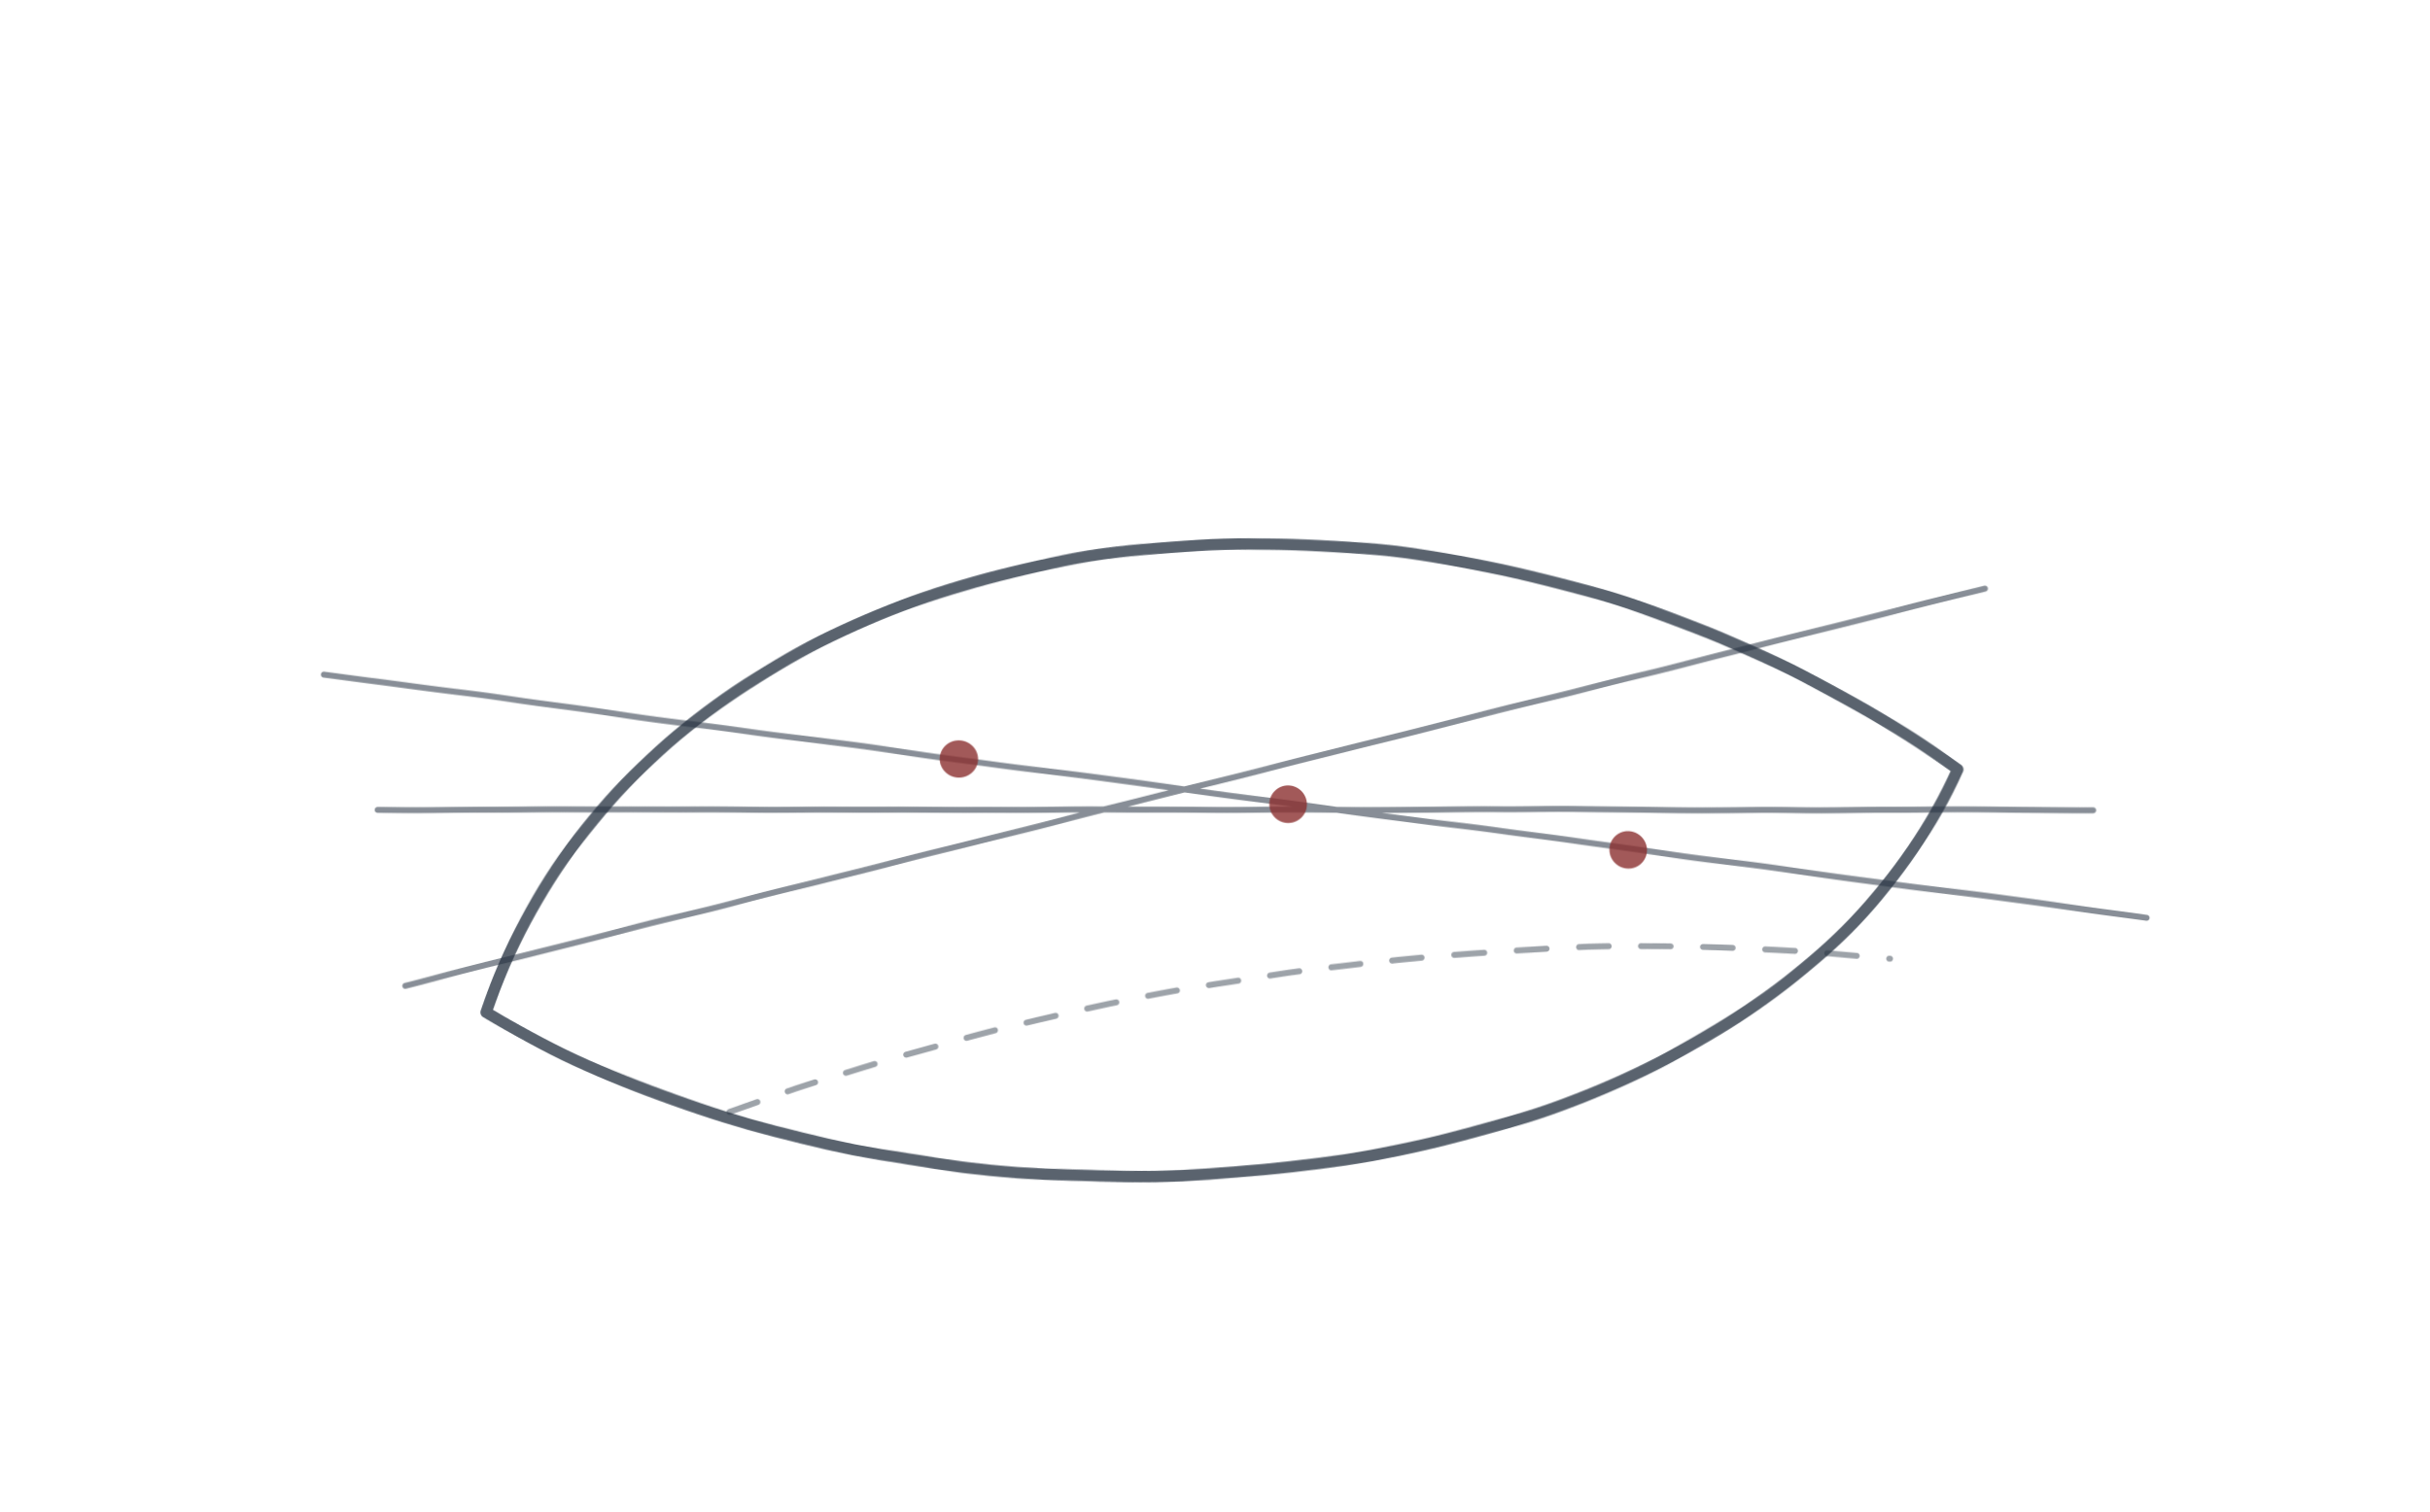
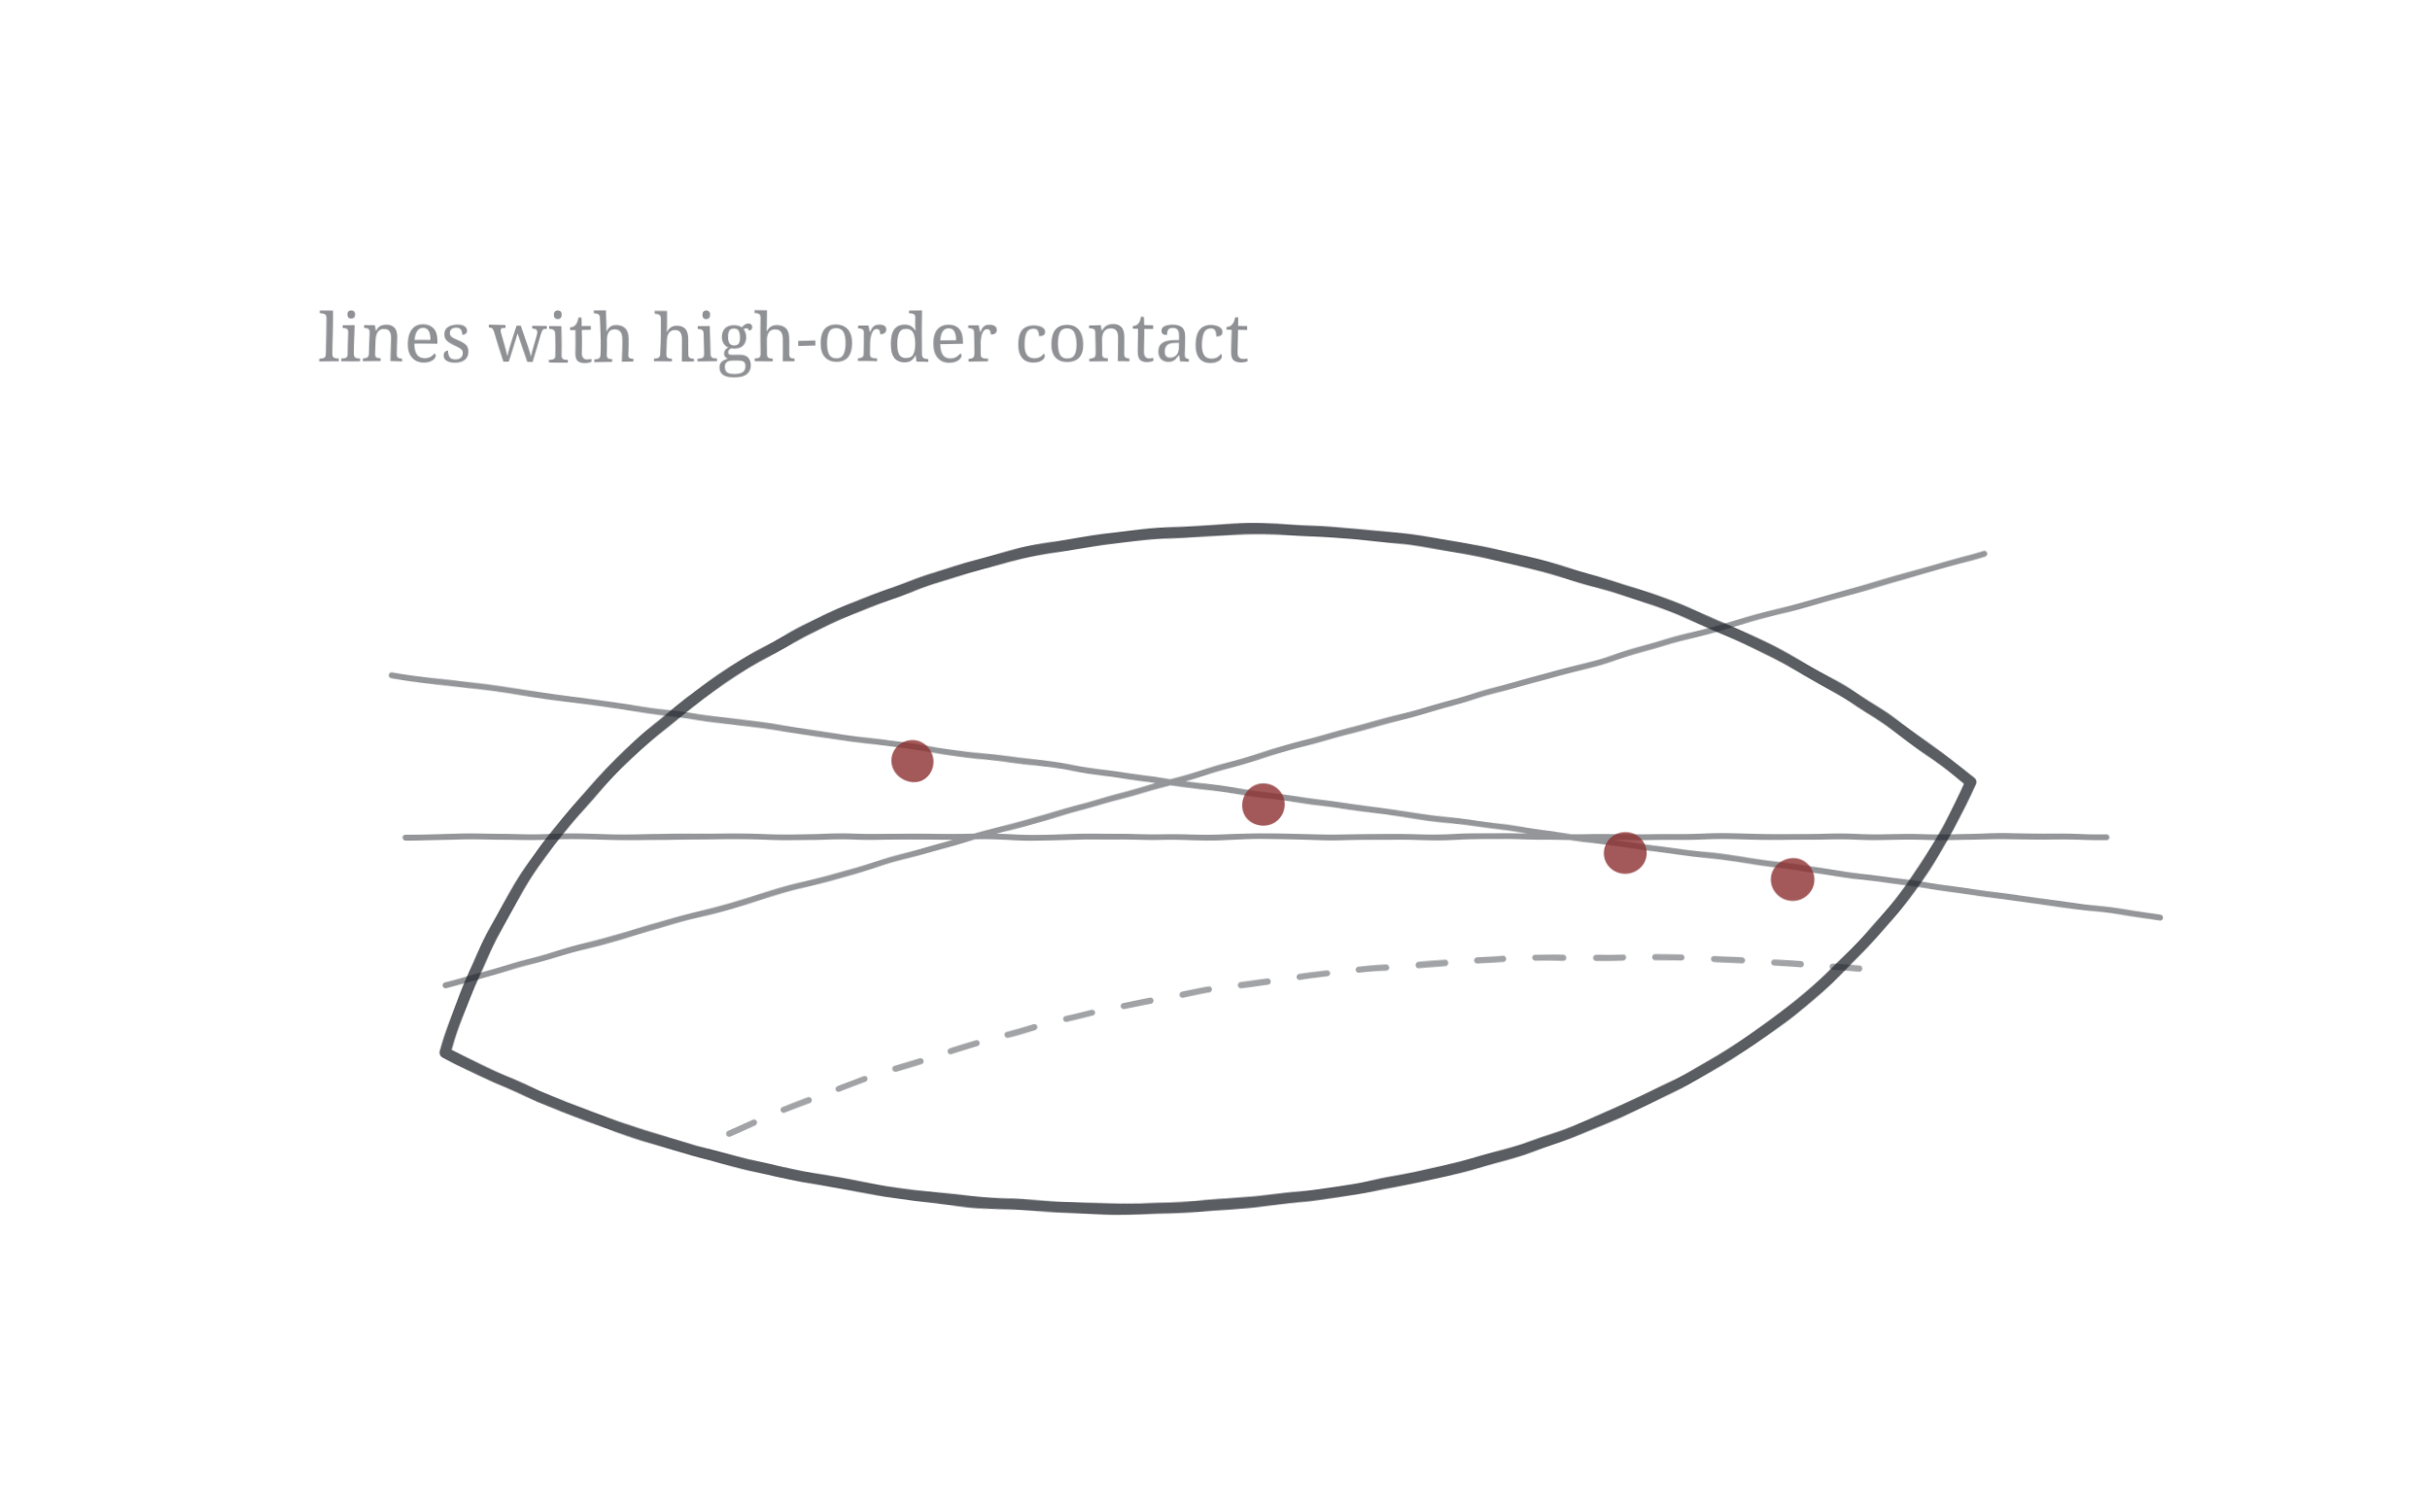
<svg xmlns="http://www.w3.org/2000/svg" viewBox="0 0 900 560" role="img" aria-hidden="true">
  <defs>
-     <filter id="pencil" x="-8%" y="-8%" width="116%" height="116%">
-       <feTurbulence type="fractalNoise" baseFrequency="0.018" numOctaves="2" seed="8" result="noise" />
-       <feDisplacementMap in="SourceGraphic" in2="noise" scale="1.15" xChannelSelector="R" yChannelSelector="G" />
+     <filter id="rough" x="-10%" y="-10%" width="120%" height="120%">
+       <feTurbulence type="fractalNoise" baseFrequency="0.035" numOctaves="2" seed="17" result="noise" />
+       <feDisplacementMap in="SourceGraphic" in2="noise" scale="1.35" xChannelSelector="R" yChannelSelector="G" />
    </filter>
    <style>
-     .line{fill:none;stroke:#263241;stroke-width:4.2;stroke-linecap:round;stroke-linejoin:round;filter:url(#pencil);opacity:.76}
-     .thin{fill:none;stroke:#263241;stroke-width:2.2;stroke-linecap:round;stroke-linejoin:round;filter:url(#pencil);opacity:.55}
-     .dash{fill:none;stroke:#263241;stroke-width:2.2;stroke-linecap:round;stroke-linejoin:round;stroke-dasharray:11 12;filter:url(#pencil);opacity:.45}
-     .mark{fill:#263241;opacity:.78;filter:url(#pencil)}
-     .accent{fill:#8b2f2f;opacity:.8;filter:url(#pencil)}
+     .p{fill:none;stroke:#20242b;stroke-width:4.1;stroke-linecap:round;stroke-linejoin:round;filter:url(#rough);opacity:.74}
+     .q{fill:none;stroke:#20242b;stroke-width:2.2;stroke-linecap:round;stroke-linejoin:round;filter:url(#rough);opacity:.48}
+     .r{fill:none;stroke:#20242b;stroke-width:1.45;stroke-linecap:round;stroke-linejoin:round;filter:url(#rough);opacity:.30}
+     .d{fill:none;stroke:#20242b;stroke-width:2.3;stroke-linecap:round;stroke-linejoin:round;stroke-dasharray:10 12;filter:url(#rough);opacity:.42}
+     .m{fill:#20242b;filter:url(#rough);opacity:.72}
+     .a{fill:#8c2f2f;stroke:#8c2f2f;stroke-width:1.8;filter:url(#rough);opacity:.8}
+     .wash{fill:#20242b;opacity:.045;filter:url(#rough)}
+     .txt{font-family:EB Garamond, Georgia, serif;font-size:35px;fill:#20242b;opacity:.55;filter:url(#rough)}
+     .small{font-family:EB Garamond, Georgia, serif;font-size:25px;fill:#20242b;opacity:.50;filter:url(#rough)}
  </style>
  </defs>
-   <path class="line" d="M180 375 C245 185,530 145,725 285 C650 452,350 478,180 375 Z" />
-   <path class="thin" d="M120 250 L795 340 M140 300 L775 300 M150 365 L735 218" />
-   <circle class="accent" cx="355" cy="281" r="7" />
-   <circle class="accent" cx="477" cy="298" r="7" />
-   <circle class="accent" cx="603" cy="315" r="7" />
-   <path class="dash" d="M270 412 C400 365,550 340,700 355" />
+   <path class="p" d="M165 390 C230 170 550 138 730 290 C650 470 345 485 165 390 Z" />
+   <path class="q" d="M145 250 L800 340 M150 310 L780 310 M165 365 L735 205" />
+   <circle class="a" cx="338" cy="282" r="7" />
+   <circle class="a" cx="468" cy="298" r="7" />
+   <circle class="a" cx="602" cy="316" r="7" />
+   <circle class="a" cx="664" cy="326" r="7" />
+   <path class="d" d="M270 420 C405 360 552 345 700 360" />
+   <text class="small" x="118" y="134">lines with high-order contact</text>
</svg>
